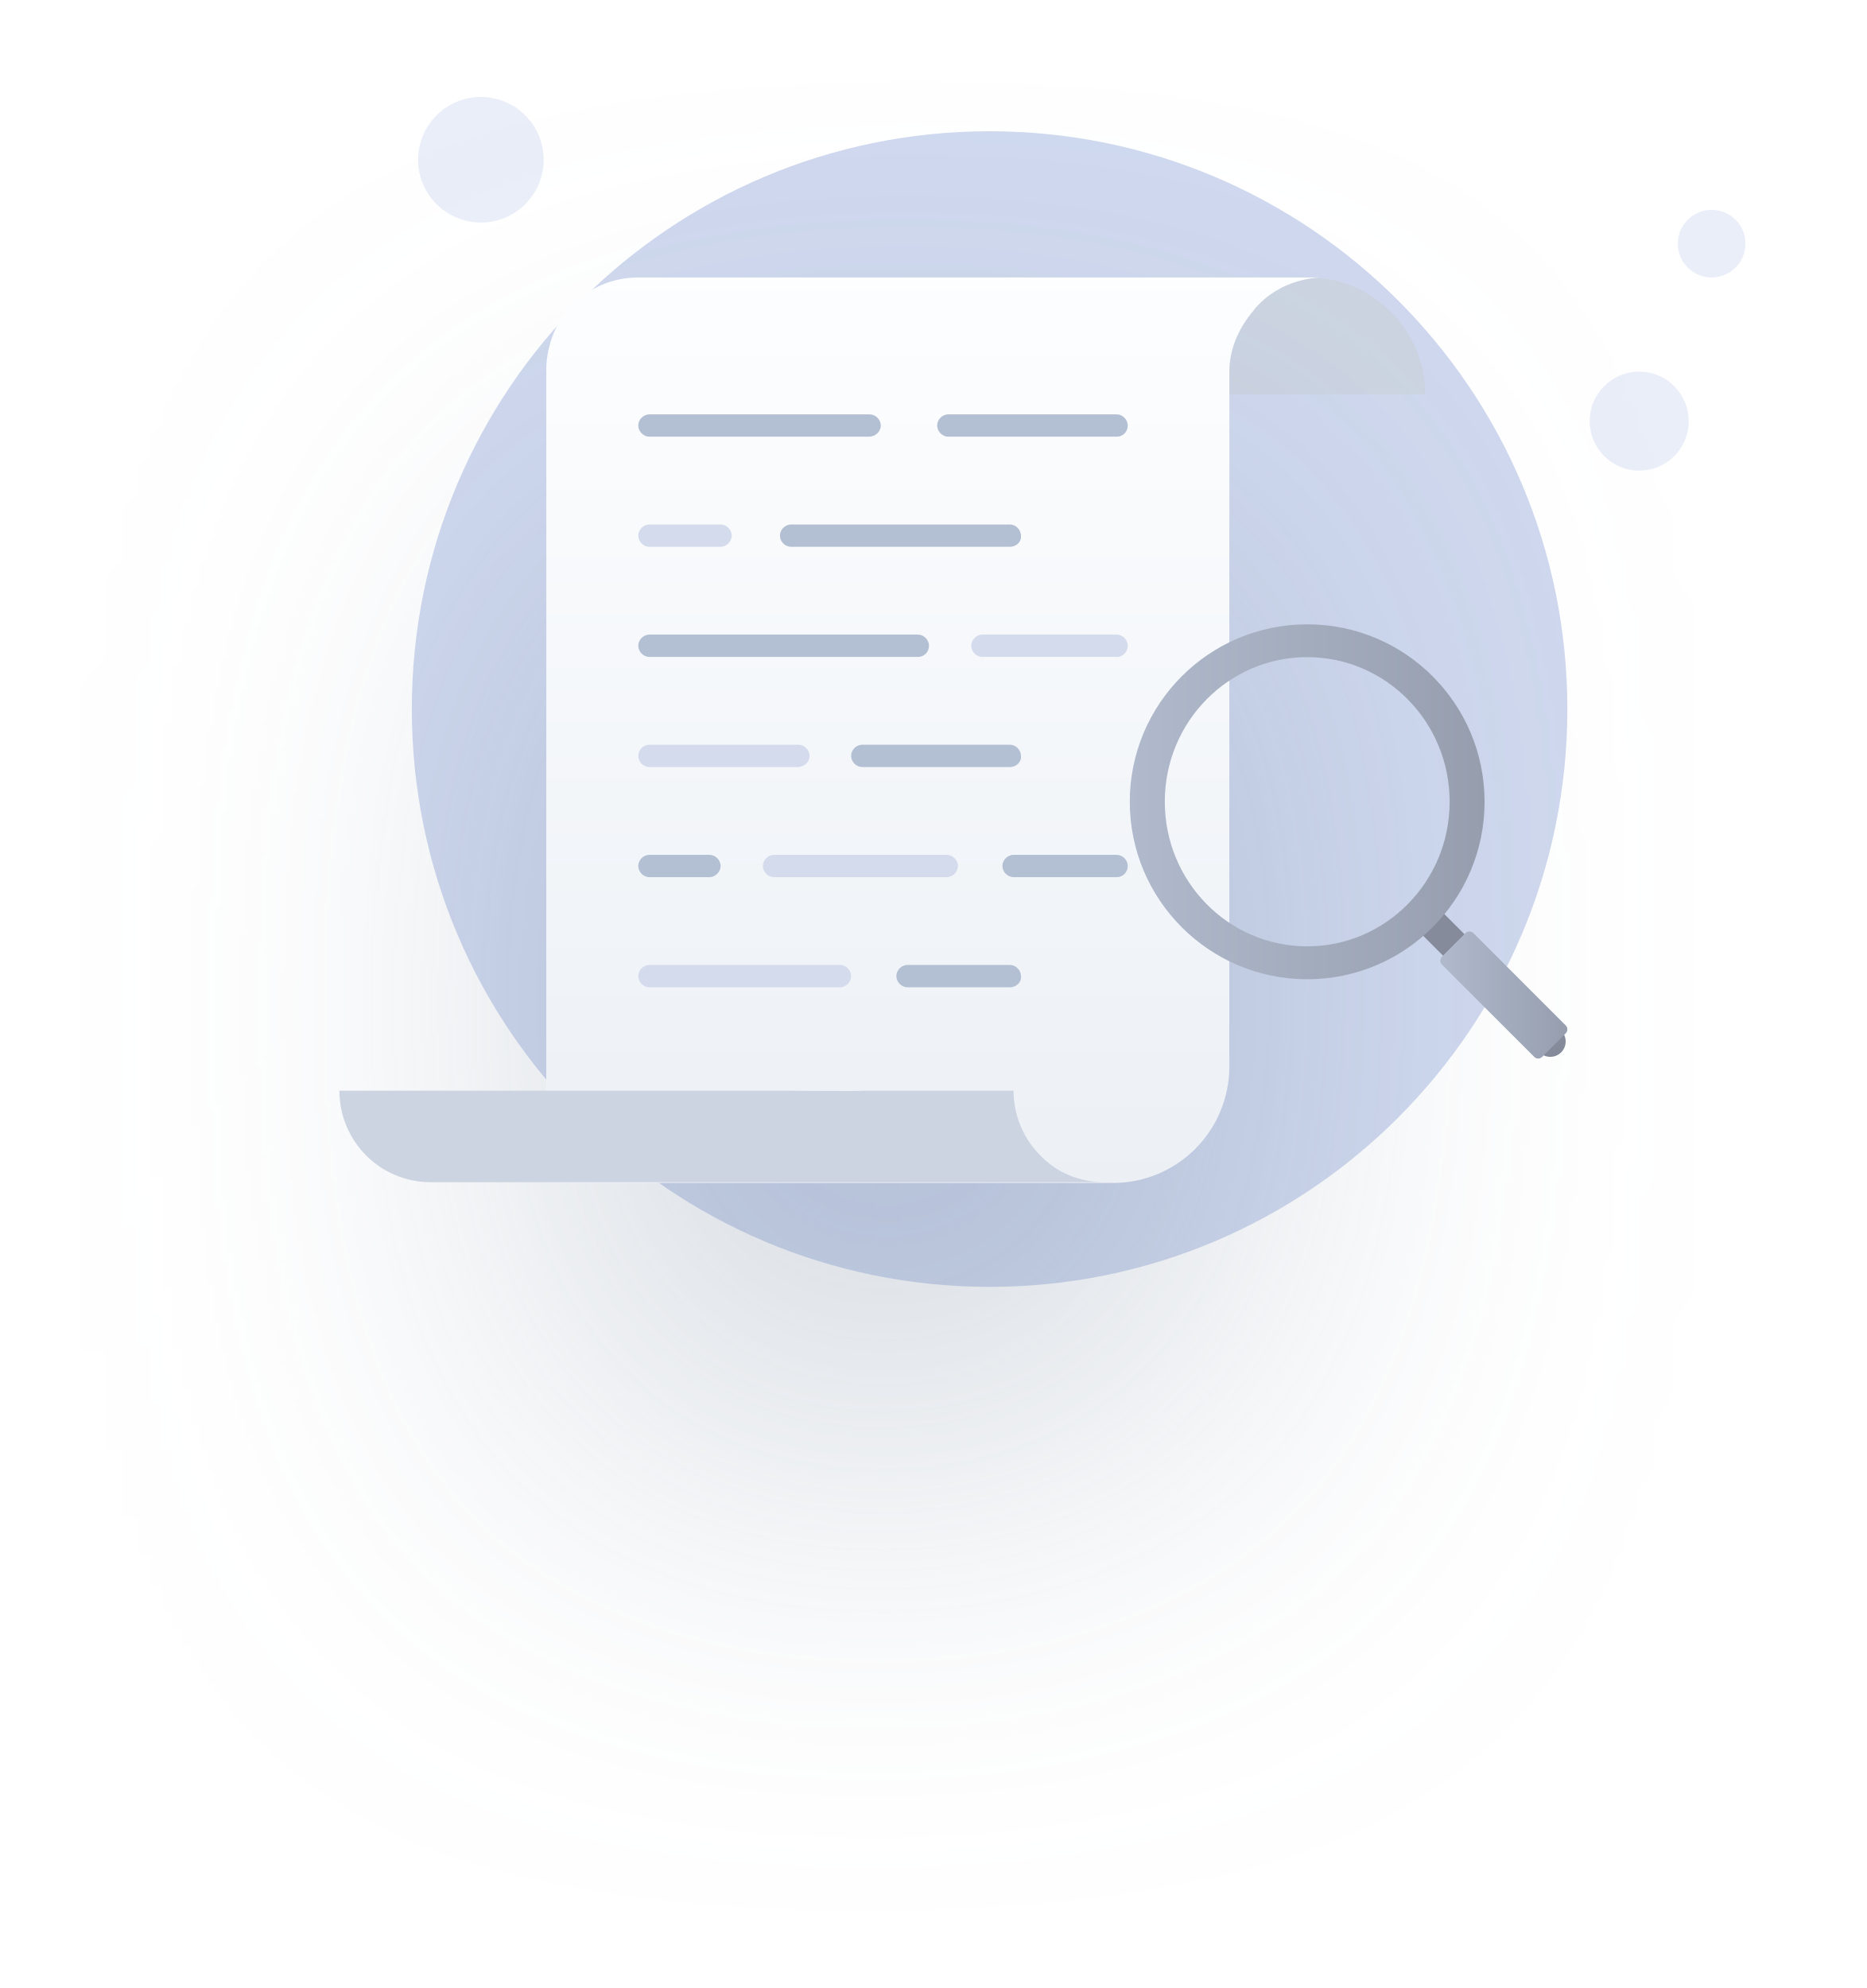
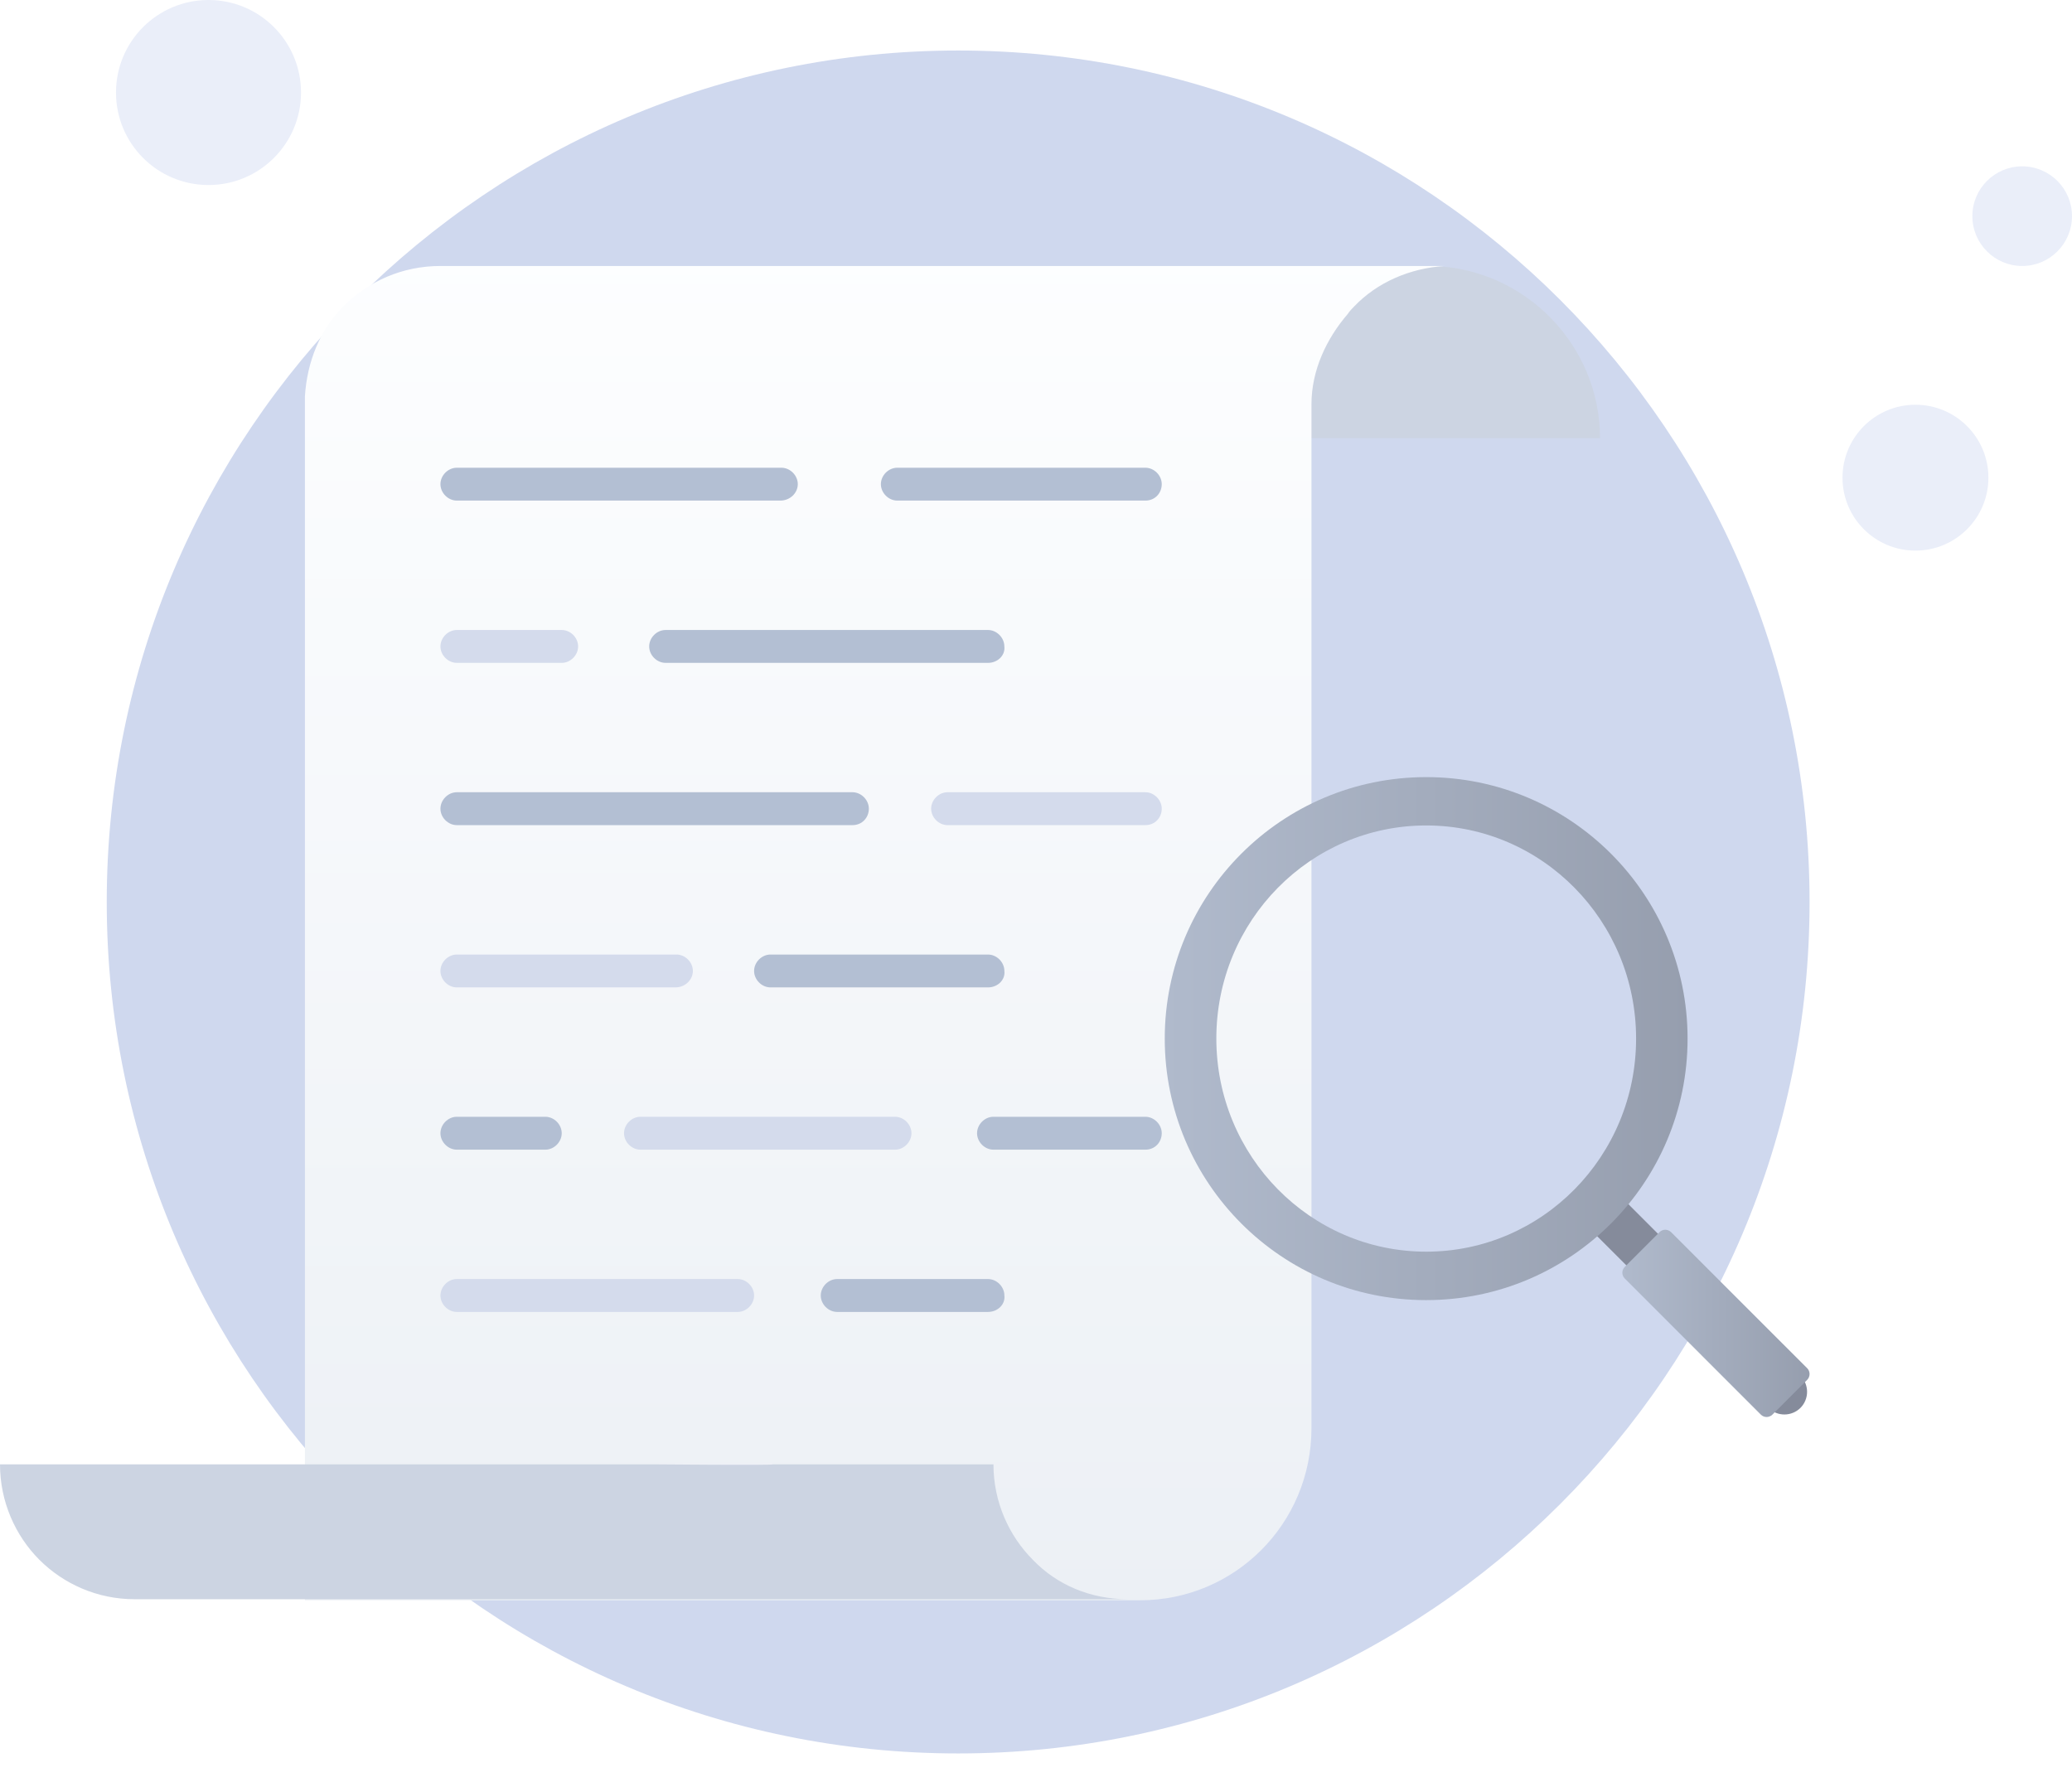
- <svg xmlns="http://www.w3.org/2000/svg" width="77" height="82" viewBox="0 0 77 82" fill="none">
-   <circle cx="40.821" cy="29.247" r="23.833" fill="#CFD8EE" />
-   <path d="M67.618 19.412C68.746 19.412 69.66 18.498 69.66 17.371C69.66 16.243 68.746 15.329 67.618 15.329C66.49 15.329 65.576 16.243 65.576 17.371C65.576 18.498 66.49 19.412 67.618 19.412Z" fill="#EAEEF9" />
-   <path d="M70.606 11.445C71.376 11.445 72 10.82 72 10.05C72 9.28 71.376 8.656 70.606 8.656C69.836 8.656 69.211 9.28 69.211 10.05C69.211 10.82 69.836 11.445 70.606 11.445Z" fill="#EAEEF9" />
-   <path d="M19.837 9.179C21.267 9.179 22.426 8.02 22.426 6.59C22.426 5.159 21.267 4 19.837 4C18.406 4 17.247 5.159 17.247 6.59C17.247 8.02 18.406 9.179 19.837 9.179Z" fill="#EAEEF9" />
-   <path d="M50.038 16.263H37.342V11.445H53.985C54.015 11.445 54.046 11.445 54.076 11.445C56.677 11.506 58.788 13.654 58.788 16.263H53.281" fill="#CCD4E2" />
-   <g filter="url(#filter0_d_5728_13400)">
-     <path d="M54.443 11.445C53.464 11.506 52.547 11.905 51.904 12.58C51.843 12.642 51.782 12.703 51.721 12.795C51.139 13.47 50.711 14.36 50.711 15.312V43.975C50.711 46.645 48.569 48.793 45.908 48.793H22.535V15.097C22.596 14.115 22.963 13.225 23.606 12.58C24.309 11.874 25.258 11.445 26.329 11.445H49.854H54.321C54.352 11.445 54.382 11.445 54.443 11.445Z" fill="url(#paint0_linear_5728_13400)" />
-   </g>
-   <path d="M46.061 18.012H39.117C38.872 18.012 38.658 17.797 38.658 17.552C38.658 17.306 38.872 17.092 39.117 17.092H46.061C46.306 17.092 46.52 17.306 46.52 17.552C46.52 17.797 46.337 18.012 46.061 18.012Z" fill="#B3BFD3" />
-   <path d="M35.843 18.012H26.788C26.543 18.012 26.329 17.797 26.329 17.552C26.329 17.306 26.543 17.092 26.788 17.092H35.873C36.118 17.092 36.332 17.306 36.332 17.552C36.332 17.797 36.118 18.012 35.843 18.012Z" fill="#B3BFD3" />
-   <path d="M41.656 22.554H32.631C32.386 22.554 32.172 22.339 32.172 22.094C32.172 21.848 32.386 21.634 32.631 21.634H41.656C41.9 21.634 42.114 21.848 42.114 22.094C42.145 22.339 41.931 22.554 41.656 22.554Z" fill="#B3BFD3" />
-   <path d="M29.724 22.554H26.788C26.543 22.554 26.329 22.339 26.329 22.094C26.329 21.848 26.543 21.634 26.788 21.634H29.724C29.969 21.634 30.183 21.848 30.183 22.094C30.183 22.339 29.969 22.554 29.724 22.554Z" fill="#D4DBEC" />
-   <path d="M46.061 27.096H40.524C40.279 27.096 40.065 26.881 40.065 26.636C40.065 26.39 40.279 26.175 40.524 26.175H46.061C46.306 26.175 46.52 26.39 46.52 26.636C46.52 26.881 46.336 27.096 46.061 27.096Z" fill="#D4DBEC" />
-   <path d="M37.862 27.096H26.788C26.543 27.096 26.329 26.881 26.329 26.636C26.329 26.39 26.543 26.175 26.788 26.175H37.862C38.107 26.175 38.321 26.39 38.321 26.636C38.321 26.881 38.137 27.096 37.862 27.096Z" fill="#B3BFD3" />
-   <path d="M41.656 31.638H35.568C35.323 31.638 35.109 31.423 35.109 31.178C35.109 30.932 35.323 30.718 35.568 30.718H41.656C41.9 30.718 42.115 30.932 42.115 31.178C42.145 31.423 41.931 31.638 41.656 31.638Z" fill="#B3BFD3" />
-   <path d="M32.906 31.638H26.788C26.543 31.638 26.329 31.423 26.329 31.178C26.329 30.932 26.543 30.718 26.788 30.718H32.937C33.181 30.718 33.395 30.932 33.395 31.178C33.395 31.423 33.181 31.638 32.906 31.638Z" fill="#D4DBEC" />
-   <path d="M46.061 36.18H41.809C41.564 36.18 41.35 35.965 41.35 35.72C41.35 35.474 41.564 35.26 41.809 35.26H46.061C46.306 35.26 46.52 35.474 46.52 35.72C46.52 35.965 46.336 36.18 46.061 36.18Z" fill="#B3BFD3" />
-   <path d="M39.055 36.18H31.927C31.682 36.18 31.468 35.965 31.468 35.72C31.468 35.474 31.682 35.26 31.927 35.26H39.055C39.3 35.26 39.514 35.474 39.514 35.72C39.514 35.965 39.3 36.18 39.055 36.18Z" fill="#D4DBEC" />
-   <path d="M29.265 36.18H26.788C26.543 36.18 26.329 35.965 26.329 35.72C26.329 35.474 26.543 35.26 26.788 35.26H29.265C29.51 35.26 29.724 35.474 29.724 35.72C29.724 35.965 29.51 36.18 29.265 36.18Z" fill="#B3BFD3" />
-   <path d="M41.656 40.722H37.434C37.189 40.722 36.975 40.507 36.975 40.262C36.975 40.016 37.189 39.801 37.434 39.801H41.656C41.901 39.801 42.115 40.016 42.115 40.262C42.145 40.507 41.931 40.722 41.656 40.722Z" fill="#B3BFD3" />
-   <path d="M34.65 40.722H26.788C26.543 40.722 26.329 40.507 26.329 40.262C26.329 40.016 26.543 39.801 26.788 39.801H34.65C34.895 39.801 35.109 40.016 35.109 40.262C35.109 40.507 34.895 40.722 34.65 40.722Z" fill="#D4DBEC" />
-   <path d="M35.629 44.988H41.809C41.809 46.031 42.237 46.983 42.91 47.658C43.583 48.364 44.531 48.763 45.572 48.763H17.763C16.723 48.763 15.774 48.333 15.101 47.658C14.428 46.983 14 46.031 14 44.988H32.294C32.294 44.988 35.69 45.019 35.629 44.988Z" fill="#CCD4E2" />
-   <path d="M62.158 42.049L58.295 38.189L59.181 37.304L63.041 41.166L62.158 42.049Z" fill="#858B9B" />
-   <path d="M63.501 43.407L60.539 40.445C60.292 40.197 60.292 39.794 60.539 39.547C60.786 39.3 61.189 39.3 61.437 39.547L64.399 42.509C64.646 42.756 64.646 43.159 64.399 43.407C64.151 43.654 63.748 43.654 63.501 43.407Z" fill="#858B9B" />
-   <path d="M63.29 43.596L59.48 39.785C59.391 39.697 59.391 39.553 59.48 39.462L60.454 38.488C60.542 38.399 60.686 38.399 60.777 38.488L64.588 42.298C64.677 42.387 64.677 42.53 64.588 42.622L63.614 43.596C63.522 43.685 63.379 43.685 63.29 43.596Z" fill="url(#paint1_linear_5728_13400)" />
-   <path d="M53.923 25.752C49.88 25.752 46.604 29.029 46.604 33.071C46.604 37.111 49.88 40.391 53.92 40.391C57.963 40.391 61.239 37.114 61.239 33.071C61.239 29.029 57.963 25.752 53.923 25.752ZM53.923 39.035C50.677 39.035 48.048 36.363 48.048 33.068C48.048 29.774 50.677 27.105 53.923 27.105C57.169 27.105 59.798 29.777 59.798 33.071C59.798 36.366 57.166 39.035 53.923 39.035Z" fill="url(#paint2_linear_5728_13400)" />
+ <svg xmlns="http://www.w3.org/2000/svg" width="58" height="50" viewBox="0 0 58 50" fill="none">
+   <circle cx="26.821" cy="25.247" r="23.833" fill="#CFD8EE" />
+   <path d="M53.618 15.412C54.745 15.412 55.66 14.498 55.66 13.371C55.66 12.243 54.745 11.329 53.618 11.329C52.49 11.329 51.576 12.243 51.576 13.371C51.576 14.498 52.49 15.412 53.618 15.412Z" fill="#EAEEF9" />
+   <path d="M56.606 7.445C57.376 7.445 58 6.82 58 6.05C58 5.28 57.376 4.656 56.606 4.656C55.836 4.656 55.211 5.28 55.211 6.05C55.211 6.82 55.836 7.445 56.606 7.445Z" fill="#EAEEF9" />
+   <path d="M5.837 5.179C7.267 5.179 8.426 4.02 8.426 2.59C8.426 1.159 7.267 0 5.837 0C4.406 0 3.247 1.159 3.247 2.59C3.247 4.02 4.406 5.179 5.837 5.179Z" fill="#EAEEF9" />
+   <path d="M36.038 12.263H23.342V7.445H39.985C40.015 7.445 40.046 7.445 40.076 7.445C42.677 7.506 44.788 9.654 44.788 12.263H39.281" fill="#CCD4E2" />
+   <path d="M40.443 7.445C39.464 7.506 38.547 7.905 37.904 8.58C37.843 8.642 37.782 8.703 37.721 8.795C37.139 9.47 36.711 10.36 36.711 11.312V39.975C36.711 42.645 34.569 44.793 31.908 44.793H8.535V11.097C8.596 10.115 8.963 9.225 9.606 8.58C10.309 7.874 11.258 7.445 12.329 7.445H35.854H40.321C40.352 7.445 40.382 7.445 40.443 7.445Z" fill="url(#paint0_linear_5728_13400)" />
+   <path d="M32.061 14.012H25.117C24.872 14.012 24.658 13.797 24.658 13.552C24.658 13.306 24.872 13.092 25.117 13.092H32.061C32.306 13.092 32.52 13.306 32.52 13.552C32.52 13.797 32.337 14.012 32.061 14.012Z" fill="#B3BFD3" />
+   <path d="M21.843 14.012H12.787C12.543 14.012 12.329 13.797 12.329 13.552C12.329 13.306 12.543 13.092 12.787 13.092H21.873C22.118 13.092 22.332 13.306 22.332 13.552C22.332 13.797 22.118 14.012 21.843 14.012Z" fill="#B3BFD3" />
+   <path d="M27.656 18.554H18.631C18.386 18.554 18.172 18.339 18.172 18.094C18.172 17.848 18.386 17.634 18.631 17.634H27.656C27.9 17.634 28.114 17.848 28.114 18.094C28.145 18.339 27.931 18.554 27.656 18.554Z" fill="#B3BFD3" />
+   <path d="M15.724 18.554H12.787C12.543 18.554 12.329 18.339 12.329 18.094C12.329 17.848 12.543 17.634 12.787 17.634H15.724C15.969 17.634 16.183 17.848 16.183 18.094C16.183 18.339 15.969 18.554 15.724 18.554Z" fill="#D4DBEC" />
+   <path d="M32.061 23.096H26.524C26.279 23.096 26.065 22.881 26.065 22.636C26.065 22.39 26.279 22.175 26.524 22.175H32.061C32.306 22.175 32.52 22.39 32.52 22.636C32.52 22.881 32.336 23.096 32.061 23.096Z" fill="#D4DBEC" />
+   <path d="M23.862 23.096H12.787C12.543 23.096 12.329 22.881 12.329 22.636C12.329 22.39 12.543 22.175 12.787 22.175H23.862C24.107 22.175 24.321 22.39 24.321 22.636C24.321 22.881 24.137 23.096 23.862 23.096Z" fill="#B3BFD3" />
+   <path d="M27.656 27.638H21.568C21.323 27.638 21.109 27.423 21.109 27.178C21.109 26.932 21.323 26.718 21.568 26.718H27.656C27.9 26.718 28.115 26.932 28.115 27.178C28.145 27.423 27.931 27.638 27.656 27.638Z" fill="#B3BFD3" />
+   <path d="M18.906 27.638H12.787C12.543 27.638 12.329 27.423 12.329 27.178C12.329 26.932 12.543 26.718 12.787 26.718H18.937C19.181 26.718 19.395 26.932 19.395 27.178C19.395 27.423 19.181 27.638 18.906 27.638Z" fill="#D4DBEC" />
+   <path d="M32.061 32.18H27.808C27.564 32.18 27.35 31.965 27.35 31.72C27.35 31.474 27.564 31.259 27.808 31.259H32.061C32.306 31.259 32.52 31.474 32.52 31.72C32.52 31.965 32.336 32.18 32.061 32.18Z" fill="#B3BFD3" />
+   <path d="M25.055 32.18H17.927C17.682 32.18 17.468 31.965 17.468 31.72C17.468 31.474 17.682 31.259 17.927 31.259H25.055C25.3 31.259 25.514 31.474 25.514 31.72C25.514 31.965 25.3 32.18 25.055 32.18Z" fill="#D4DBEC" />
+   <path d="M15.265 32.18H12.787C12.543 32.18 12.329 31.965 12.329 31.72C12.329 31.474 12.543 31.259 12.787 31.259H15.265C15.51 31.259 15.724 31.474 15.724 31.72C15.724 31.965 15.51 32.18 15.265 32.18Z" fill="#B3BFD3" />
+   <path d="M27.656 36.722H23.434C23.189 36.722 22.975 36.507 22.975 36.262C22.975 36.016 23.189 35.801 23.434 35.801H27.656C27.901 35.801 28.115 36.016 28.115 36.262C28.145 36.507 27.931 36.722 27.656 36.722Z" fill="#B3BFD3" />
+   <path d="M20.65 36.722H12.787C12.543 36.722 12.329 36.507 12.329 36.262C12.329 36.016 12.543 35.801 12.787 35.801H20.65C20.895 35.801 21.109 36.016 21.109 36.262C21.109 36.507 20.895 36.722 20.65 36.722Z" fill="#D4DBEC" />
+   <path d="M21.629 40.988H27.809C27.809 42.031 28.237 42.983 28.91 43.658C29.583 44.364 30.531 44.763 31.572 44.763H3.763C2.723 44.763 1.774 44.333 1.101 43.658C0.428 42.983 0 42.031 0 40.988H18.294C18.294 40.988 21.69 41.019 21.629 40.988Z" fill="#CCD4E2" />
+   <path d="M48.158 38.049L44.295 34.189L45.181 33.304L49.041 37.166L48.158 38.049Z" fill="#858B9B" />
+   <path d="M49.501 39.407L46.539 36.445C46.292 36.197 46.292 35.794 46.539 35.547C46.786 35.3 47.189 35.3 47.437 35.547L50.399 38.509C50.646 38.756 50.646 39.159 50.399 39.407C50.151 39.654 49.748 39.654 49.501 39.407Z" fill="#858B9B" />
+   <path d="M49.29 39.596L45.48 35.785C45.391 35.697 45.391 35.553 45.48 35.462L46.454 34.488C46.542 34.399 46.686 34.399 46.777 34.488L50.588 38.298C50.676 38.387 50.676 38.53 50.588 38.622L49.614 39.596C49.522 39.685 49.379 39.685 49.29 39.596Z" fill="url(#paint1_linear_5728_13400)" />
+   <path d="M39.923 21.752C35.88 21.752 32.604 25.029 32.604 29.071C32.604 33.111 35.88 36.391 39.92 36.391C43.963 36.391 47.239 33.114 47.239 29.071C47.239 25.029 43.963 21.752 39.923 21.752ZM39.923 35.035C36.677 35.035 34.048 32.363 34.048 29.068C34.048 25.774 36.677 23.105 39.923 23.105C43.169 23.105 45.798 25.777 45.798 29.071C45.798 32.366 43.166 35.035 39.923 35.035Z" fill="url(#paint2_linear_5728_13400)" />
  <defs>
-     <filter id="filter0_d_5728_13400" x="0.535" y="0.445" width="75.908" height="81.348" filterUnits="userSpaceOnUse" color-interpolation-filters="sRGB">
-       <feFlood flood-opacity="0" result="BackgroundImageFix" />
-       <feColorMatrix in="SourceAlpha" type="matrix" values="0 0 0 0 0 0 0 0 0 0 0 0 0 0 0 0 0 0 127 0" result="hardAlpha" />
-       <feOffset dy="11" />
-       <feGaussianBlur stdDeviation="11" />
-       <feColorMatrix type="matrix" values="0 0 0 0 0.398 0 0 0 0 0.477 0 0 0 0 0.575 0 0 0 0.27 0" />
-       <feBlend mode="normal" in2="BackgroundImageFix" result="effect1_dropShadow_5728_13400" />
-       <feBlend mode="normal" in="SourceGraphic" in2="effect1_dropShadow_5728_13400" result="shape" />
-     </filter>
-     <linearGradient id="paint0_linear_5728_13400" x1="38.479" y1="10.581" x2="38.479" y2="49.196" gradientUnits="userSpaceOnUse">
+     <linearGradient id="paint0_linear_5728_13400" x1="24.479" y1="6.581" x2="24.479" y2="45.196" gradientUnits="userSpaceOnUse">
      <stop stop-color="#FDFEFF" />
      <stop offset="0.996" stop-color="#ECF0F5" />
    </linearGradient>
-     <linearGradient id="paint1_linear_5728_13400" x1="59.411" y1="41.042" x2="64.655" y2="41.042" gradientUnits="userSpaceOnUse">
+     <linearGradient id="paint1_linear_5728_13400" x1="45.411" y1="37.042" x2="50.655" y2="37.042" gradientUnits="userSpaceOnUse">
      <stop stop-color="#B0BACC" />
      <stop offset="1" stop-color="#969EAE" />
    </linearGradient>
-     <linearGradient id="paint2_linear_5728_13400" x1="46.597" y1="33.073" x2="61.242" y2="33.073" gradientUnits="userSpaceOnUse">
+     <linearGradient id="paint2_linear_5728_13400" x1="32.597" y1="29.073" x2="47.242" y2="29.073" gradientUnits="userSpaceOnUse">
      <stop stop-color="#B0BACC" />
      <stop offset="1" stop-color="#969EAE" />
    </linearGradient>
  </defs>
</svg>
